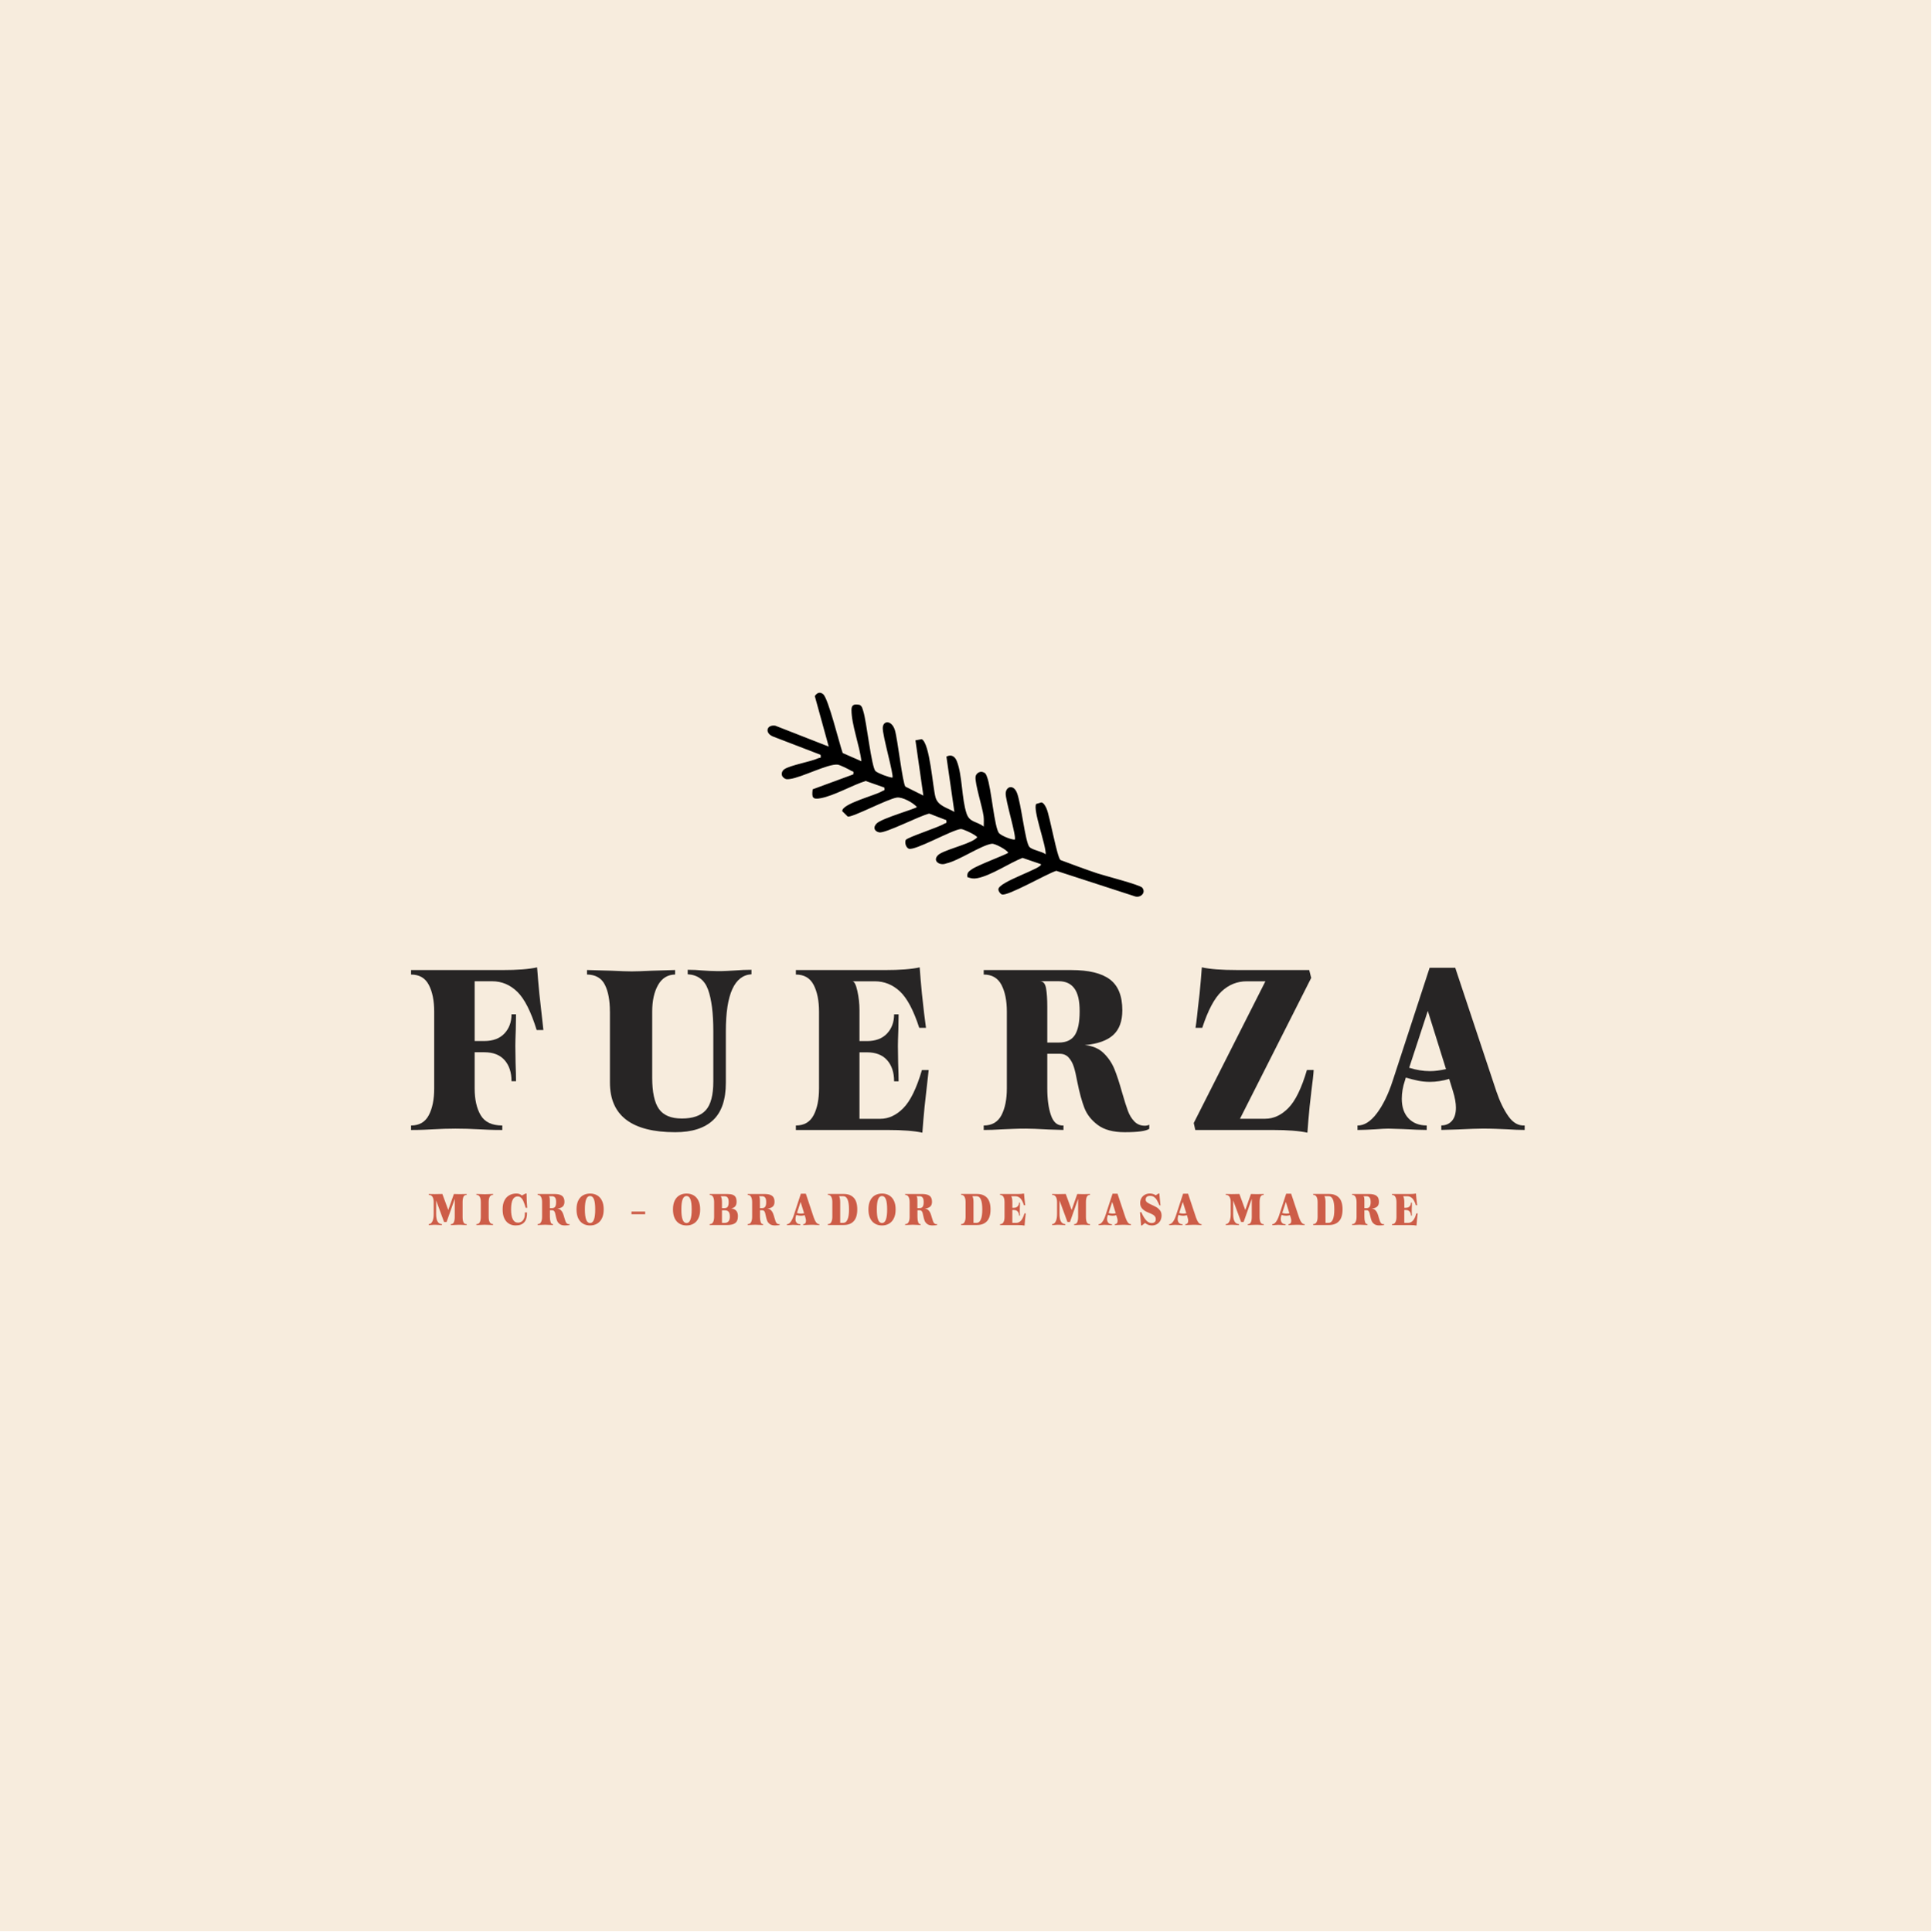
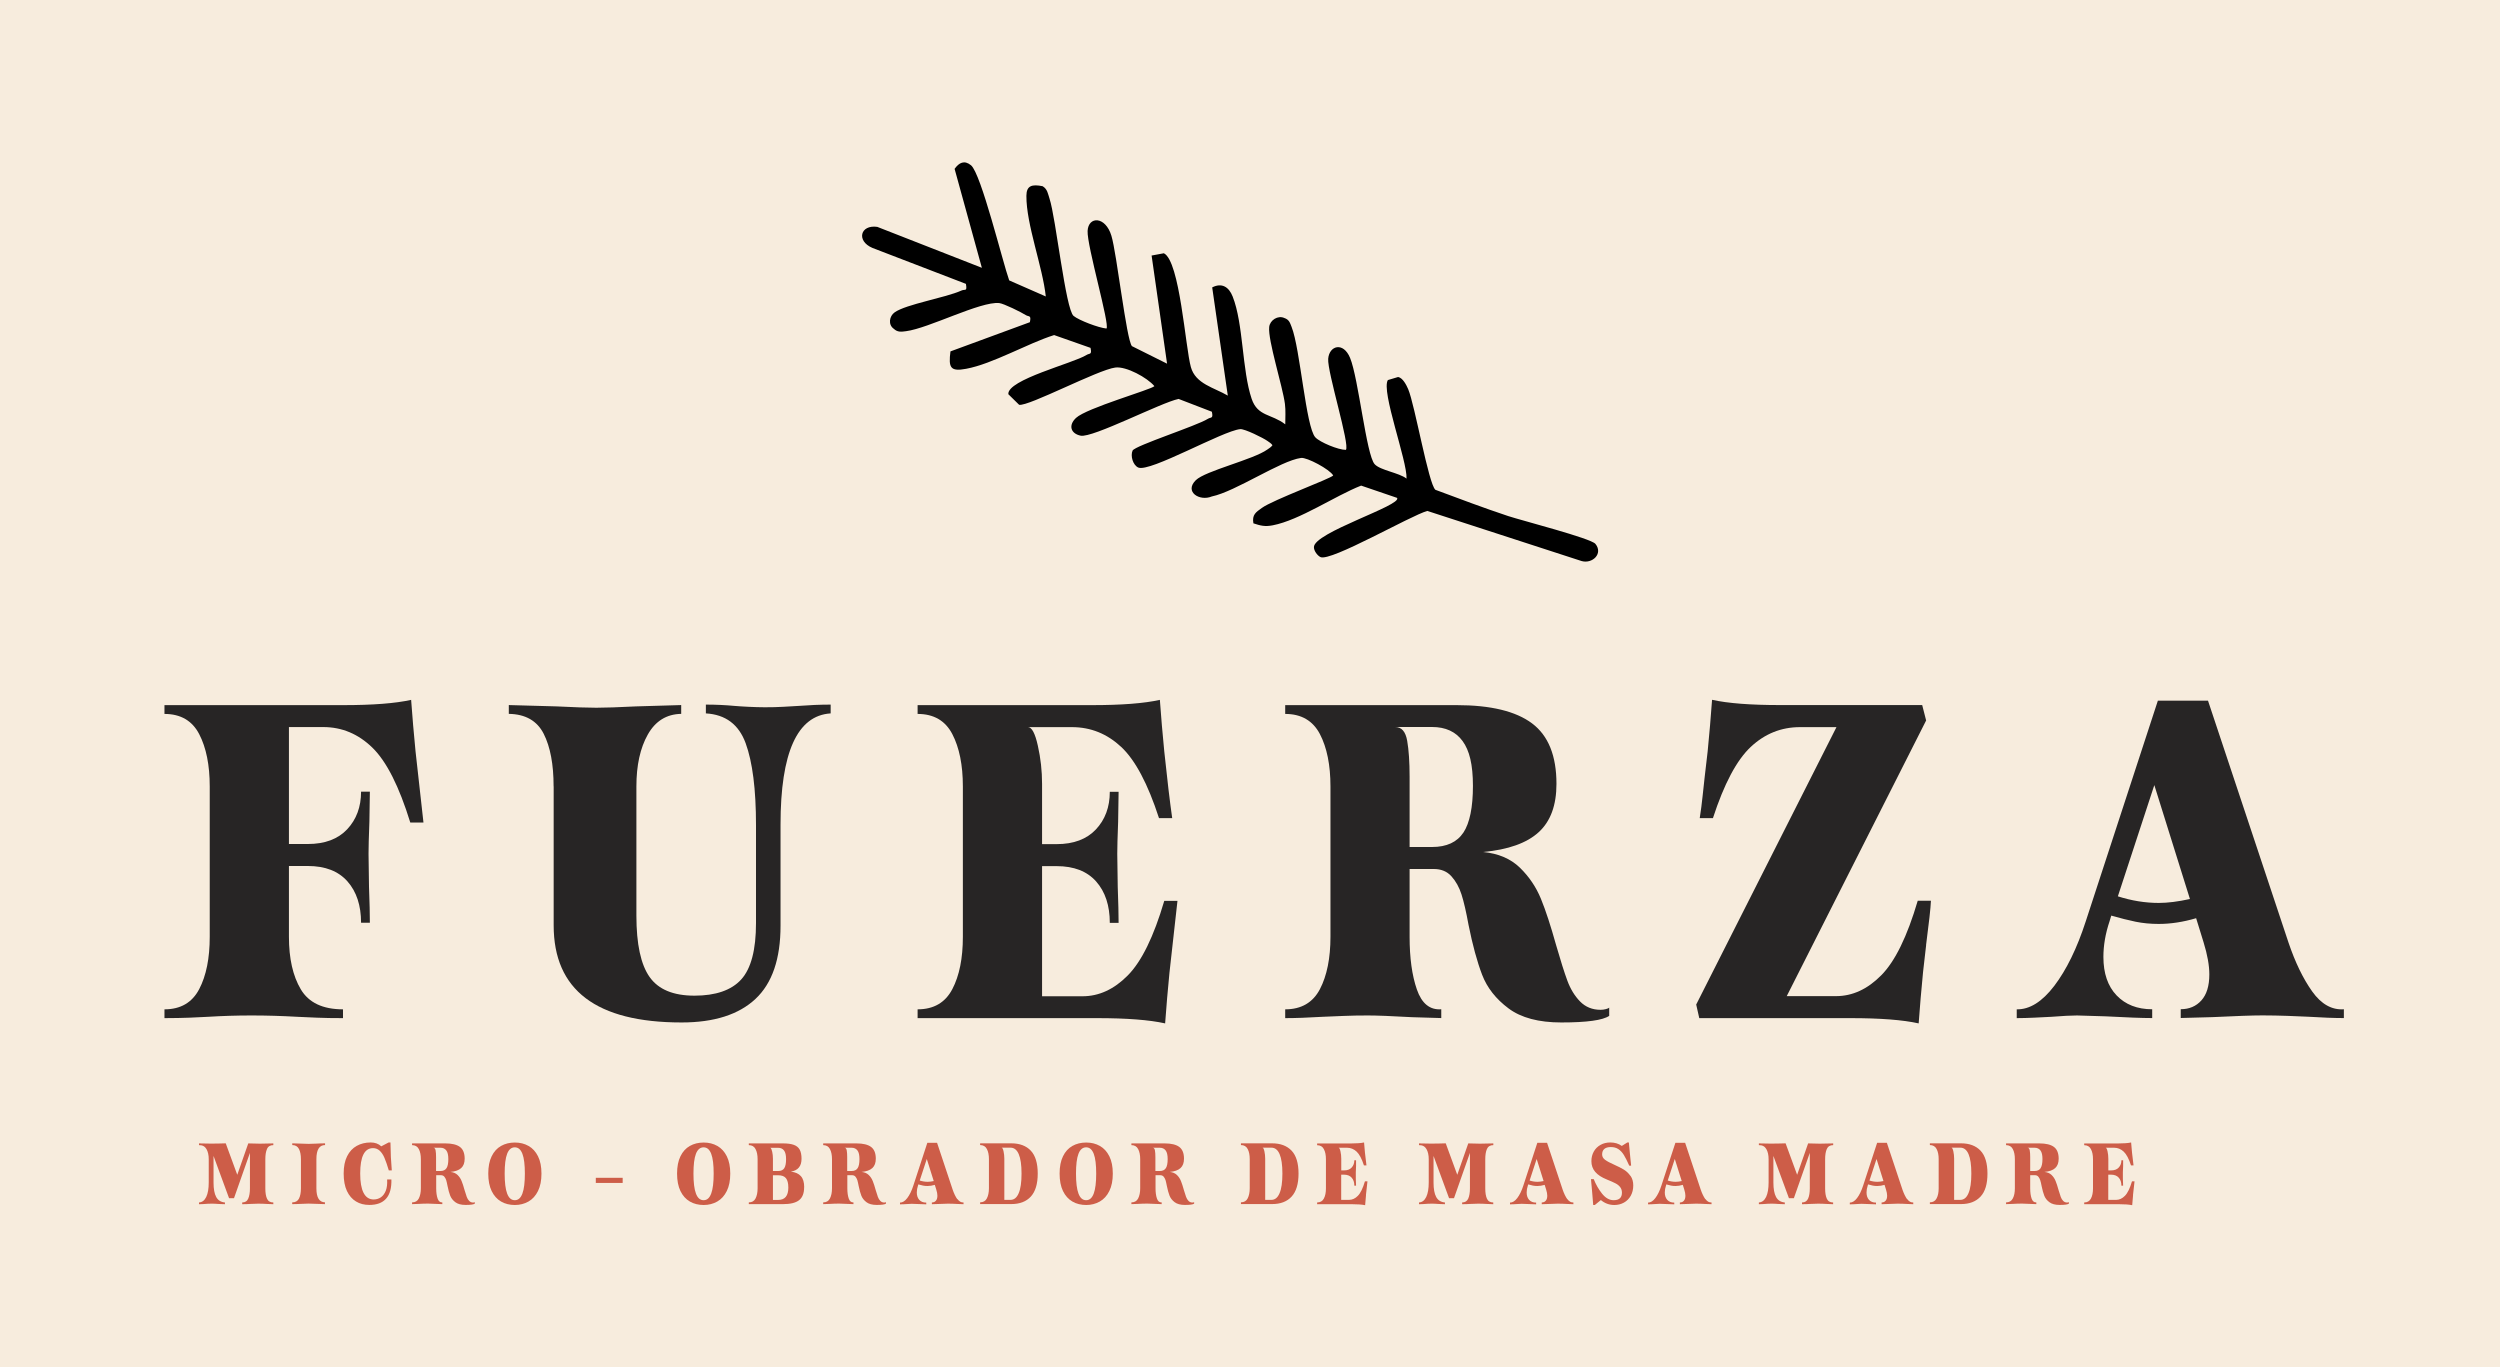
- <svg xmlns="http://www.w3.org/2000/svg" id="Layer_1" version="1.1" viewBox="0 0 566.93 566.93">
+ <svg xmlns="http://www.w3.org/2000/svg" id="Layer_1" version="1.1" viewBox="96 179 375 205">
  <defs>
    <style>
      .st0 {
        fill: #cd5d48;
      }

      .st1 {
        fill: #f7ecdd;
      }

      .st2 {
        fill: #272525;
      }
    </style>
  </defs>
  <rect class="st1" width="566.93" height="566.93" />
  <g>
    <g>
      <path class="st2" d="M157.54,302.37c-1.67-5.41-3.56-9.15-5.67-11.21s-4.57-3.1-7.39-3.1h-5.14v17.54h2.84c2.55,0,4.52-.74,5.9-2.21,1.38-1.47,2.08-3.35,2.08-5.64h1.32l-.07,4.49c-.09,2.29-.13,3.89-.13,4.81l.07,4.95c.09,2.37.13,4.18.13,5.41h-1.32c0-2.59-.68-4.66-2.04-6.2-1.36-1.54-3.34-2.31-5.94-2.31h-2.84v10.62c0,3.25.59,5.88,1.78,7.88,1.19,2,3.3,3,6.33,3v1.32c-1.5,0-2.81-.02-3.96-.07s-2.11-.09-2.9-.13c-2.29-.13-4.57-.2-6.86-.2s-4.38.07-6.53.2c-.75.04-1.66.09-2.74.13s-2.34.07-3.79.07v-1.32c2.42,0,4.15-1.01,5.21-3.03s1.58-4.64,1.58-7.85v-22.55c0-3.21-.53-5.83-1.58-7.85s-2.79-3.03-5.21-3.03v-1.32h26.78c4.44,0,7.85-.26,10.22-.79.18,2.51.4,5.08.66,7.72l1.19,10.68h-1.98Z" />
      <path class="st2" d="M179.04,296.96c0-3.3-.49-5.92-1.48-7.88s-2.74-2.96-5.24-3v-1.32l7.19.2c2.64.13,4.62.2,5.94.2s3.3-.07,5.94-.2l6.79-.2v1.32c-2.2.04-3.87,1.08-5.01,3.1s-1.71,4.62-1.71,7.78v19.39c0,4.26.66,7.33,1.98,9.2,1.32,1.87,3.56,2.8,6.73,2.8s5.55-.81,7.02-2.44,2.21-4.44,2.21-8.44v-14.71c0-5.36-.52-9.45-1.55-12.27s-3.02-4.31-5.97-4.48v-1.32c1.5,0,2.95.07,4.35.2.48.04,1.17.09,2.04.13.88.04,1.69.07,2.44.07,1.01,0,1.93-.02,2.77-.07.83-.04,1.58-.09,2.24-.13,1.71-.13,3.34-.2,4.88-.2v1.32c-5.01.31-7.52,5.87-7.52,16.68v15.17c0,4.97-1.25,8.63-3.76,10.98-2.51,2.35-6.2,3.53-11.08,3.53-12.79,0-19.19-4.86-19.19-14.57v-20.84Z" />
      <path class="st2" d="M271.43,324.79c-.26,2.64-.48,5.21-.66,7.72-2.37-.53-5.78-.79-10.22-.79h-26.91v-1.32c2.42,0,4.15-1.01,5.21-3.03s1.58-4.64,1.58-7.85v-22.55c0-3.21-.53-5.83-1.58-7.85s-2.79-3.03-5.21-3.03v-1.32h26.12c4.44,0,7.85-.26,10.22-.79.18,2.51.4,5.08.66,7.72.44,4.22.84,7.56,1.19,10.02h-1.98c-1.67-5.14-3.56-8.71-5.67-10.68s-4.57-2.97-7.39-2.97h-6.59c.57,0,1.07.93,1.48,2.8.42,1.87.63,3.77.63,5.71v9.04h2.18c2.55,0,4.52-.74,5.9-2.21,1.38-1.47,2.08-3.35,2.08-5.64h1.32l-.07,4.49c-.09,2.29-.13,3.89-.13,4.81l.07,4.95c.09,2.37.13,4.18.13,5.41h-1.32c0-2.59-.68-4.66-2.04-6.2-1.36-1.54-3.34-2.31-5.94-2.31h-2.18v19.52h6.07c2.46,0,4.73-1.04,6.79-3.13,2.07-2.09,3.89-5.81,5.47-11.18h1.98l-1.19,10.68Z" />
      <path class="st2" d="M337.38,330.13v1.25c-.97.66-3.36.99-7.19.99-3.38,0-6.02-.7-7.91-2.11-1.89-1.41-3.21-3.09-3.96-5.04-.75-1.96-1.43-4.45-2.04-7.49-.35-1.93-.7-3.45-1.05-4.55-.35-1.1-.86-2.01-1.52-2.74-.66-.73-1.54-1.09-2.64-1.09h-3.63v10.16c0,3.17.36,5.8,1.09,7.91s1.95,3.1,3.66,2.97v1.32l-4.35-.13c-3.17-.18-5.39-.26-6.66-.26s-2.49.02-3.66.07c-1.17.04-2.21.09-3.13.13-2.2.13-4.07.2-5.61.2v-1.32c2.42,0,4.15-1.01,5.21-3.03,1.05-2.02,1.58-4.64,1.58-7.85v-22.55c0-3.21-.53-5.83-1.58-7.85-1.06-2.02-2.79-3.03-5.21-3.03v-1.32h25.72c5.1,0,8.87.91,11.31,2.74,2.44,1.83,3.66,4.85,3.66,9.07,0,3.21-.89,5.63-2.67,7.25-1.78,1.63-4.56,2.62-8.34,2.97,2.29.22,4.12,1,5.51,2.34,1.38,1.34,2.44,2.9,3.17,4.68.73,1.78,1.48,4.1,2.28,6.96.66,2.29,1.22,4.06,1.68,5.31s1.1,2.3,1.91,3.13c.81.83,1.84,1.25,3.07,1.25.26,0,.53-.03.79-.1.26-.07.44-.14.53-.23ZM315.52,303.88c.94-1.45,1.42-3.78,1.42-6.99s-.52-5.32-1.55-6.73c-1.03-1.41-2.56-2.11-4.58-2.11h-5.54c.97,0,1.57.69,1.81,2.08.24,1.38.36,3.18.36,5.37v10.55h3.36c2.2,0,3.77-.73,4.72-2.18Z" />
      <path class="st2" d="M384.92,320.77l-.46,4.02c-.26,2.64-.48,5.21-.66,7.72-2.37-.53-5.78-.79-10.22-.79h-22.69l-.46-2.04,21.04-41.61h-5.47c-2.81,0-5.28.99-7.39,2.97s-4,5.54-5.67,10.68h-1.98c.18-1.14.32-2.24.43-3.3.11-1.06.21-1.98.3-2.77l.46-3.96c.26-2.64.48-5.21.66-7.72,2.37.53,5.78.79,10.22.79h21.3l.59,2.31-20.91,41.35h7.39c2.46,0,4.73-1.04,6.79-3.13,2.07-2.09,3.89-5.81,5.47-11.18h1.98c-.04,1.06-.29,3.28-.73,6.66Z" />
      <path class="st2" d="M442.83,327.72c1.36,1.91,2.95,2.8,4.75,2.67v1.32c-1.45,0-3.23-.07-5.34-.2-.88-.04-1.92-.09-3.13-.13s-2.45-.07-3.73-.07c-1.5,0-4,.09-7.52.26l-4.75.13v-1.32c1.28,0,2.31-.44,3.1-1.32.79-.88,1.19-2.18,1.19-3.89,0-1.36-.29-2.97-.86-4.81l-1.12-3.63c-1.93.57-3.8.86-5.61.86-1.23,0-2.38-.11-3.46-.33s-2.3-.53-3.66-.92l-.26.86c-.62,1.85-.92,3.63-.92,5.34,0,2.46.66,4.39,1.98,5.77,1.32,1.38,3.1,2.08,5.34,2.08v1.32c-1.5,0-3.83-.09-6.99-.26l-4.29-.13c-.88,0-2.15.07-3.83.2-.84.04-1.7.09-2.61.13s-1.77.07-2.6.07v-1.32c1.93.04,3.81-1.13,5.64-3.53,1.82-2.4,3.4-5.62,4.71-9.66l10.82-33.11h7.52l12.07,36.27c1.01,2.99,2.2,5.44,3.56,7.35ZM419.15,296.76l-5.47,16.69c2.07.66,4.11.99,6.13.99,1.36,0,2.92-.2,4.68-.59l-5.34-17.08Z" />
    </g>
    <g>
      <path class="st0" d="M136.05,351.35c-.17.38-.25.9-.25,1.54v4.37c0,.65.08,1.16.25,1.54.17.38.48.57.95.57v.26c-.29,0-.64-.01-1.04-.04-.15,0-.34-.02-.56-.03-.22,0-.45-.01-.68-.01-.32,0-.72.01-1.18.04-.19,0-.39.02-.59.03-.21,0-.42.01-.62.01v-.26c.44,0,.75-.2.91-.59.17-.39.25-.9.25-1.52v-5.33l-2.39,6.8h-.74l-2.33-6.34v3.98c0,.96.13,1.68.4,2.18.27.5.71.77,1.31.82v.26c-.19,0-.39,0-.6-.02-.21-.01-.37-.02-.46-.02-.31-.03-.61-.04-.91-.04-.2,0-.38,0-.54.01-.16,0-.31.02-.43.03-.33.03-.65.04-.95.04v-.26c.48-.03.84-.31,1.09-.84.25-.52.37-1.25.37-2.17v-3.48c0-.61-.11-1.12-.34-1.52-.23-.4-.6-.6-1.12-.59v-.26c.68.02,1.26.03,1.73.03.73,0,1.49-.01,2.28-.04l1.73,4.72,1.65-4.71c.69.03,1.27.04,1.75.04.52,0,1.19-.01,2.01-.04v.26c-.47,0-.79.19-.95.58Z" />
      <path class="st0" d="M144.74,359.36v.26c-.29,0-.69-.02-1.21-.04-.52-.02-.94-.03-1.25-.04-.26,0-.63.01-1.1.04-.26,0-.5.02-.74.03s-.44.01-.61.01v-.26c.49,0,.82-.2,1.02-.58.19-.38.29-.89.29-1.53v-4.37c0-.64-.1-1.15-.3-1.54-.2-.38-.53-.58-1-.58v-.26l2.46.08c.33,0,.74-.01,1.21-.04.2,0,.42-.02.63-.03.22,0,.42-.01.62-.01v.26c-.87,0-1.3.71-1.3,2.11v4.37c0,1.4.43,2.1,1.3,2.11ZM144.74,359.62h.01-.01Z" />
      <path class="st0" d="M153.92,358.79c-.56.64-1.4.95-2.52.95-.76,0-1.43-.17-2-.52-.58-.35-1.03-.87-1.36-1.57s-.49-1.58-.49-2.62.17-1.91.52-2.6c.35-.7.83-1.21,1.44-1.55.61-.34,1.31-.51,2.09-.51.65,0,1.18.19,1.59.58l1.1-.58h.28c.02.97.04,1.7.06,2.19.05.89.1,1.55.14,2h-.45c-.23-.78-.45-1.41-.65-1.88s-.45-.83-.72-1.08c-.28-.25-.61-.38-.99-.38-1.29,0-1.93,1.27-1.93,3.81s.67,3.89,2.02,3.89c.38,0,.74-.1,1.06-.31.32-.21.57-.54.75-.98.18-.45.25-1.02.21-1.71h.64c.03,1.28-.23,2.24-.79,2.87Z" />
      <path class="st0" d="M167.22,359.31v.24c-.19.13-.65.19-1.39.19-.66,0-1.17-.14-1.53-.41s-.62-.6-.77-.98c-.15-.38-.28-.86-.4-1.45-.07-.38-.14-.67-.2-.88-.07-.21-.17-.39-.29-.53s-.3-.21-.51-.21h-.7v1.97c0,.61.07,1.12.21,1.53s.38.6.71.58v.26l-.84-.03c-.61-.03-1.04-.05-1.29-.05s-.48,0-.71.01c-.23,0-.43.02-.61.03-.43.03-.79.04-1.09.04v-.26c.47,0,.81-.2,1.01-.59.2-.39.31-.9.31-1.52v-4.37c0-.62-.1-1.13-.31-1.52-.2-.39-.54-.59-1.01-.59v-.26h4.99c.99,0,1.72.18,2.19.53.47.35.71.94.71,1.76,0,.62-.17,1.09-.52,1.41s-.88.51-1.62.58c.44.04.8.19,1.07.45.27.26.47.56.61.91.14.35.29.79.44,1.35.13.44.24.79.33,1.03.09.24.21.45.37.61.16.16.36.24.59.24.05,0,.1,0,.15-.02.05-.01.09-.03.1-.04ZM162.98,354.22c.18-.28.27-.73.27-1.35s-.1-1.03-.3-1.3c-.2-.27-.5-.41-.89-.41h-1.07c.19,0,.3.13.35.4s.07.62.07,1.04v2.05h.65c.43,0,.73-.14.91-.42Z" />
      <path class="st0" d="M169.75,357.66c-.34-.7-.51-1.58-.51-2.62s.17-1.91.51-2.6c.34-.7.81-1.21,1.41-1.55.6-.34,1.29-.51,2.07-.51s1.45.17,2.05.51c.6.34,1.07.85,1.42,1.55.35.7.52,1.56.52,2.6s-.17,1.9-.52,2.61c-.35.71-.82,1.23-1.43,1.58-.6.34-1.28.52-2.04.52s-1.48-.17-2.07-.52c-.6-.35-1.07-.87-1.41-1.57ZM174.73,355.04c0-1.33-.12-2.32-.37-2.97-.25-.65-.63-.97-1.14-.97s-.9.32-1.15.97c-.25.65-.37,1.64-.37,2.97s.12,2.33.37,2.99c.25.67.63,1,1.15,1s.89-.33,1.14-1c.25-.67.37-1.66.37-2.99Z" />
      <path class="st0" d="M185.37,356.44v-.77h4.03v.77h-4.03Z" />
      <path class="st0" d="M198.07,357.66c-.34-.7-.51-1.58-.51-2.62s.17-1.91.51-2.6c.34-.7.81-1.21,1.41-1.55.6-.34,1.29-.51,2.07-.51s1.45.17,2.05.51c.6.34,1.07.85,1.42,1.55.35.7.52,1.56.52,2.6s-.17,1.9-.52,2.61c-.35.71-.82,1.23-1.43,1.58-.6.34-1.28.52-2.04.52s-1.48-.17-2.07-.52c-.6-.35-1.07-.87-1.41-1.57ZM203.05,355.04c0-1.33-.12-2.32-.37-2.97-.25-.65-.63-.97-1.14-.97s-.9.32-1.15.97c-.25.65-.37,1.64-.37,2.97s.12,2.33.37,2.99c.25.67.63,1,1.15,1s.89-.33,1.14-1c.25-.67.37-1.66.37-2.99Z" />
      <path class="st0" d="M216.62,357.09c0,.9-.25,1.54-.76,1.94-.51.4-1.31.59-2.41.59h-5.13v-.26c.47,0,.81-.2,1.01-.59.2-.39.31-.9.31-1.52v-4.37c0-.62-.1-1.13-.31-1.52-.2-.39-.54-.59-1.01-.59v-.26h5.13c.67,0,1.2.07,1.6.21.4.14.7.37.89.7.19.33.29.79.29,1.39,0,.56-.13,1-.4,1.32-.26.32-.67.53-1.2.62.67.07,1.16.29,1.5.67s.5.93.5,1.67ZM211.82,351.7c.08.36.12.73.12,1.11v1.84h.79c.43,0,.73-.14.91-.42.18-.28.27-.73.27-1.35s-.1-1.03-.3-1.3c-.2-.27-.5-.41-.89-.41h-1.2c.11,0,.21.18.29.54ZM214.25,357.13c0-.63-.12-1.1-.35-1.39-.23-.3-.62-.45-1.17-.45h-.79v3.7h.79c1.01,0,1.52-.62,1.52-1.85Z" />
      <path class="st0" d="M228.89,359.31v.24c-.19.13-.65.19-1.39.19-.66,0-1.17-.14-1.53-.41s-.62-.6-.77-.98c-.15-.38-.28-.86-.4-1.45-.07-.38-.14-.67-.2-.88-.07-.21-.17-.39-.29-.53s-.3-.21-.51-.21h-.7v1.97c0,.61.07,1.12.21,1.53s.38.6.71.58v.26l-.84-.03c-.61-.03-1.04-.05-1.29-.05s-.48,0-.71.01c-.23,0-.43.02-.61.03-.43.03-.79.04-1.09.04v-.26c.47,0,.81-.2,1.01-.59.2-.39.31-.9.31-1.52v-4.37c0-.62-.1-1.13-.31-1.52-.2-.39-.54-.59-1.01-.59v-.26h4.99c.99,0,1.72.18,2.19.53.47.35.71.94.71,1.76,0,.62-.17,1.09-.52,1.41s-.88.51-1.62.58c.44.04.8.19,1.07.45.27.26.47.56.61.91.14.35.29.79.44,1.35.13.44.24.79.33,1.03.09.24.21.45.37.61.16.16.36.24.59.24.05,0,.1,0,.15-.02.05-.01.09-.03.1-.04ZM224.65,354.22c.18-.28.27-.73.27-1.35s-.1-1.03-.3-1.3c-.2-.27-.5-.41-.89-.41h-1.07c.19,0,.3.13.35.4s.07.62.07,1.04v2.05h.65c.43,0,.73-.14.91-.42Z" />
      <path class="st0" d="M239.61,358.85c.26.37.57.54.92.52v.26c-.28,0-.63-.01-1.04-.04-.17,0-.37-.02-.61-.03-.23,0-.48-.01-.72-.01-.29,0-.78.02-1.46.05l-.92.03v-.26c.25,0,.45-.08.6-.26.15-.17.23-.42.23-.75,0-.26-.06-.58-.17-.93l-.22-.7c-.38.11-.74.17-1.09.17-.24,0-.46-.02-.67-.06-.21-.04-.45-.1-.71-.18l-.05.17c-.12.36-.18.7-.18,1.04,0,.48.13.85.38,1.12s.6.4,1.04.4v.26c-.29,0-.74-.02-1.36-.05l-.83-.03c-.17,0-.42.01-.74.04-.16,0-.33.02-.5.03s-.34.01-.51.01v-.26c.38,0,.74-.22,1.09-.68.35-.46.66-1.09.91-1.87l2.1-6.42h1.46l2.34,7.03c.2.58.43,1.05.69,1.43ZM235.02,352.84l-1.06,3.24c.4.13.8.19,1.19.19.26,0,.57-.04.91-.11l-1.04-3.31Z" />
      <path class="st0" d="M251.66,355.04c0,1.55-.35,2.7-1.04,3.45s-1.66,1.12-2.92,1.12h-4.68v-.26c.47,0,.81-.2,1.01-.59.2-.39.31-.9.31-1.52v-4.37c0-.62-.1-1.13-.31-1.52-.2-.39-.54-.59-1.01-.59v-.26h4.68c1.25,0,2.23.37,2.92,1.1.69.73,1.04,1.88,1.04,3.43ZM248.8,357.99c.29-.66.43-1.64.43-2.95s-.14-2.27-.42-2.92c-.28-.65-.69-.97-1.23-.97h-1.34c.11,0,.21.18.29.54s.12.73.12,1.11v6.18h.93c.53,0,.94-.33,1.22-.99Z" />
      <path class="st0" d="M255.45,357.66c-.34-.7-.51-1.58-.51-2.62s.17-1.91.51-2.6c.34-.7.81-1.21,1.41-1.55.6-.34,1.29-.51,2.07-.51s1.45.17,2.05.51c.6.34,1.07.85,1.42,1.55.35.7.52,1.56.52,2.6s-.17,1.9-.52,2.61c-.35.71-.82,1.23-1.43,1.58-.6.34-1.28.52-2.04.52s-1.48-.17-2.07-.52c-.6-.35-1.07-.87-1.41-1.57ZM260.43,355.04c0-1.33-.12-2.32-.37-2.97-.25-.65-.63-.97-1.14-.97s-.9.32-1.15.97c-.25.65-.37,1.64-.37,2.97s.12,2.33.37,2.99c.25.67.63,1,1.15,1s.89-.33,1.14-1c.25-.67.37-1.66.37-2.99Z" />
      <path class="st0" d="M275.12,359.31v.24c-.19.13-.65.19-1.39.19-.66,0-1.17-.14-1.53-.41s-.62-.6-.77-.98c-.15-.38-.28-.86-.4-1.45-.07-.38-.14-.67-.2-.88-.07-.21-.17-.39-.29-.53s-.3-.21-.51-.21h-.7v1.97c0,.61.07,1.12.21,1.53s.38.6.71.58v.26l-.84-.03c-.61-.03-1.04-.05-1.29-.05s-.48,0-.71.01c-.23,0-.43.02-.61.03-.43.03-.79.04-1.09.04v-.26c.47,0,.81-.2,1.01-.59.2-.39.31-.9.31-1.52v-4.37c0-.62-.1-1.13-.31-1.52-.2-.39-.54-.59-1.01-.59v-.26h4.99c.99,0,1.72.18,2.19.53.47.35.71.94.71,1.76,0,.62-.17,1.09-.52,1.41s-.88.51-1.62.58c.44.04.8.19,1.07.45.27.26.47.56.61.91.14.35.29.79.44,1.35.13.44.24.79.33,1.03.09.24.21.45.37.61.16.16.36.24.59.24.05,0,.1,0,.15-.02.05-.01.09-.03.1-.04ZM270.88,354.22c.18-.28.27-.73.27-1.35s-.1-1.03-.3-1.3c-.2-.27-.5-.41-.89-.41h-1.07c.19,0,.3.13.35.4s.07.62.07,1.04v2.05h.65c.43,0,.73-.14.91-.42Z" />
      <path class="st0" d="M290.78,355.04c0,1.55-.35,2.7-1.04,3.45s-1.66,1.12-2.92,1.12h-4.68v-.26c.47,0,.81-.2,1.01-.59.2-.39.31-.9.31-1.52v-4.37c0-.62-.1-1.13-.31-1.52-.2-.39-.54-.59-1.01-.59v-.26h4.68c1.25,0,2.22.37,2.92,1.1.69.73,1.04,1.88,1.04,3.43ZM287.93,357.99c.29-.66.43-1.64.43-2.95s-.14-2.27-.42-2.92-.69-.97-1.23-.97h-1.34c.11,0,.21.18.29.54.08.36.12.73.12,1.11v6.18h.93c.53,0,.94-.33,1.22-.99Z" />
      <path class="st0" d="M300.9,358.28c-.05.51-.09,1.01-.13,1.5-.46-.1-1.12-.15-1.98-.15h-5.22v-.26c.47,0,.81-.2,1.01-.59.21-.39.31-.9.31-1.52v-4.37c0-.62-.1-1.13-.31-1.52-.2-.39-.54-.59-1.01-.59v-.26h5.06c.86,0,1.52-.05,1.98-.15.03.49.08.98.13,1.5.09.82.16,1.47.23,1.94h-.38c-.32-1-.69-1.69-1.1-2.07s-.89-.58-1.43-.58h-1.28c.11,0,.21.18.29.54s.12.73.12,1.11v1.75h.42c.5,0,.88-.14,1.14-.43.27-.29.4-.65.4-1.09h.26v.87c-.03.44-.04.75-.04.93v.96c.03.46.04.81.04,1.05h-.26c0-.5-.13-.9-.4-1.2-.26-.3-.65-.45-1.15-.45h-.42v3.78h1.18c.48,0,.92-.2,1.32-.61.4-.4.75-1.13,1.06-2.17h.38l-.23,2.07Z" />
      <path class="st0" d="M319.04,351.35c-.17.38-.25.9-.25,1.54v4.37c0,.65.08,1.16.25,1.54.17.38.48.57.95.57v.26c-.29,0-.64-.01-1.04-.04-.15,0-.34-.02-.56-.03-.22,0-.45-.01-.68-.01-.32,0-.72.01-1.18.04-.19,0-.39.02-.59.03-.21,0-.42.01-.62.01v-.26c.44,0,.75-.2.92-.59.17-.39.25-.9.25-1.52v-5.33l-2.39,6.8h-.74l-2.33-6.34v3.98c0,.96.13,1.68.4,2.18.27.5.71.77,1.31.82v.26c-.19,0-.39,0-.6-.02s-.37-.02-.46-.02c-.31-.03-.61-.04-.91-.04-.2,0-.38,0-.54.01-.16,0-.31.02-.43.03-.33.03-.65.04-.95.04v-.26c.48-.03.84-.31,1.09-.84.25-.52.37-1.25.37-2.17v-3.48c0-.61-.11-1.12-.34-1.52-.23-.4-.6-.6-1.12-.59v-.26c.68.02,1.26.03,1.73.03.73,0,1.49-.01,2.28-.04l1.73,4.72,1.65-4.71c.69.03,1.27.04,1.75.04.52,0,1.19-.01,2.01-.04v.26c-.47,0-.79.19-.95.58Z" />
      <path class="st0" d="M331.09,358.85c.26.37.57.54.92.52v.26c-.28,0-.63-.01-1.04-.04-.17,0-.37-.02-.61-.03-.23,0-.48-.01-.72-.01-.29,0-.78.02-1.46.05l-.92.03v-.26c.25,0,.45-.08.6-.26.15-.17.23-.42.23-.75,0-.26-.06-.58-.17-.93l-.22-.7c-.38.11-.74.17-1.09.17-.24,0-.46-.02-.67-.06-.21-.04-.45-.1-.71-.18l-.05.17c-.12.36-.18.7-.18,1.04,0,.48.13.85.38,1.12s.6.4,1.04.4v.26c-.29,0-.74-.02-1.35-.05l-.83-.03c-.17,0-.42.01-.74.04-.16,0-.33.02-.5.03s-.34.01-.5.01v-.26c.38,0,.74-.22,1.09-.68.35-.46.66-1.09.91-1.87l2.1-6.42h1.46l2.34,7.03c.2.58.43,1.05.69,1.43ZM326.5,352.84l-1.06,3.24c.4.13.8.19,1.19.19.26,0,.57-.04.91-.11l-1.04-3.31Z" />
      <path class="st0" d="M340.58,355.38c.27.39.41.87.41,1.44s-.13,1.1-.38,1.55c-.25.44-.59.78-1.02,1.02-.43.24-.91.36-1.44.36-.76,0-1.43-.25-2.02-.74l-.91.74h-.24l-.14-1.73-.1-1.14c0-.11-.02-.25-.04-.41-.02-.16-.03-.36-.05-.6h.41c.32.8.73,1.53,1.25,2.18.52.65,1.1.98,1.74.98.83,0,1.24-.38,1.24-1.13,0-.33-.09-.61-.27-.84-.18-.23-.42-.42-.72-.57-.3-.15-.71-.34-1.24-.55-.81-.32-1.4-.71-1.78-1.16-.38-.45-.57-.98-.57-1.6,0-.54.12-1.02.36-1.45.24-.43.58-.76,1.01-1s.92-.36,1.46-.36c.67,0,1.25.17,1.73.52l.83-.52h.23l.15,1.61c.05.56.11,1.18.19,1.87h-.28c-.31-.69-.58-1.23-.81-1.6-.23-.38-.51-.67-.82-.88-.31-.21-.69-.31-1.14-.31-.43,0-.75.09-.97.28s-.33.46-.33.83c0,.32.15.59.45.81.3.22.76.46,1.39.74.58.26,1.06.5,1.43.73s.7.54.97.93Z" />
      <path class="st0" d="M351.81,358.85c.26.37.57.54.92.52v.26c-.28,0-.63-.01-1.04-.04-.17,0-.37-.02-.61-.03-.23,0-.48-.01-.72-.01-.29,0-.78.02-1.46.05l-.92.03v-.26c.25,0,.45-.08.6-.26.15-.17.23-.42.23-.75,0-.26-.06-.58-.17-.93l-.22-.7c-.38.11-.74.17-1.09.17-.24,0-.46-.02-.67-.06-.21-.04-.45-.1-.71-.18l-.05.17c-.12.36-.18.7-.18,1.04,0,.48.13.85.38,1.12s.6.4,1.04.4v.26c-.29,0-.74-.02-1.36-.05l-.83-.03c-.17,0-.42.01-.74.04-.16,0-.33.02-.5.03s-.34.01-.5.01v-.26c.38,0,.74-.22,1.09-.68.35-.46.66-1.09.91-1.87l2.1-6.42h1.46l2.34,7.03c.2.58.43,1.05.69,1.43ZM347.22,352.84l-1.06,3.24c.4.13.8.19,1.19.19.26,0,.57-.04.91-.11l-1.04-3.31Z" />
      <path class="st0" d="M370.02,351.35c-.17.38-.25.9-.25,1.54v4.37c0,.65.08,1.16.25,1.54.17.38.48.57.95.57v.26c-.29,0-.64-.01-1.04-.04-.15,0-.34-.02-.56-.03-.22,0-.45-.01-.68-.01-.32,0-.72.01-1.18.04-.19,0-.39.02-.59.03s-.42.01-.62.01v-.26c.44,0,.75-.2.92-.59.17-.39.25-.9.25-1.52v-5.33l-2.39,6.8h-.74l-2.33-6.34v3.98c0,.96.13,1.68.4,2.18.27.5.71.77,1.31.82v.26c-.19,0-.39,0-.6-.02s-.37-.02-.46-.02c-.31-.03-.61-.04-.91-.04-.2,0-.38,0-.54.01-.16,0-.31.02-.43.03-.33.03-.65.04-.95.04v-.26c.48-.03.84-.31,1.09-.84.25-.52.37-1.25.37-2.17v-3.48c0-.61-.11-1.12-.34-1.52-.23-.4-.6-.6-1.12-.59v-.26c.68.02,1.26.03,1.73.03.73,0,1.49-.01,2.28-.04l1.73,4.72,1.65-4.71c.69.03,1.27.04,1.75.04.52,0,1.19-.01,2.01-.04v.26c-.47,0-.79.19-.95.58Z" />
      <path class="st0" d="M382.07,358.85c.26.37.57.54.92.52v.26c-.28,0-.63-.01-1.04-.04-.17,0-.37-.02-.61-.03-.23,0-.48-.01-.72-.01-.29,0-.78.02-1.46.05l-.92.03v-.26c.25,0,.45-.08.6-.26.15-.17.23-.42.23-.75,0-.26-.06-.58-.17-.93l-.22-.7c-.38.11-.74.17-1.09.17-.24,0-.46-.02-.67-.06-.21-.04-.45-.1-.71-.18l-.05.17c-.12.36-.18.7-.18,1.04,0,.48.13.85.38,1.12s.6.4,1.04.4v.26c-.29,0-.74-.02-1.36-.05l-.83-.03c-.17,0-.42.01-.74.04-.16,0-.33.02-.5.03s-.34.01-.5.01v-.26c.38,0,.74-.22,1.09-.68.35-.46.66-1.09.91-1.87l2.1-6.42h1.46l2.34,7.03c.2.58.43,1.05.69,1.43ZM377.48,352.84l-1.06,3.24c.4.13.8.19,1.19.19.26,0,.57-.04.91-.11l-1.04-3.31Z" />
      <path class="st0" d="M394.12,355.04c0,1.55-.34,2.7-1.04,3.45s-1.66,1.12-2.92,1.12h-4.68v-.26c.47,0,.81-.2,1.01-.59.21-.39.31-.9.31-1.52v-4.37c0-.62-.1-1.13-.31-1.52-.2-.39-.54-.59-1.01-.59v-.26h4.68c1.25,0,2.23.37,2.92,1.1.69.73,1.04,1.88,1.04,3.43ZM391.27,357.99c.29-.66.43-1.64.43-2.95s-.14-2.27-.42-2.92-.69-.97-1.23-.97h-1.34c.11,0,.21.18.29.54s.12.73.12,1.11v6.18h.93c.53,0,.94-.33,1.22-.99Z" />
      <path class="st0" d="M406.33,359.31v.24c-.19.13-.65.19-1.39.19-.66,0-1.17-.14-1.53-.41-.37-.27-.62-.6-.77-.98-.15-.38-.28-.86-.4-1.45-.07-.38-.14-.67-.21-.88-.07-.21-.17-.39-.29-.53s-.3-.21-.51-.21h-.7v1.97c0,.61.07,1.12.21,1.53s.38.6.71.58v.26l-.84-.03c-.61-.03-1.04-.05-1.29-.05s-.48,0-.71.01c-.23,0-.43.02-.61.03-.43.03-.79.04-1.09.04v-.26c.47,0,.81-.2,1.01-.59.21-.39.31-.9.31-1.52v-4.37c0-.62-.1-1.13-.31-1.52-.2-.39-.54-.59-1.01-.59v-.26h4.99c.99,0,1.72.18,2.19.53.47.35.71.94.71,1.76,0,.62-.17,1.09-.52,1.41-.34.32-.88.51-1.62.58.44.04.8.19,1.07.45.27.26.47.56.61.91.14.35.29.79.44,1.35.13.44.24.79.33,1.03.09.24.21.45.37.61.16.16.36.24.59.24.05,0,.1,0,.15-.02.05-.01.09-.03.1-.04ZM402.09,354.22c.18-.28.28-.73.28-1.35s-.1-1.03-.3-1.3-.5-.41-.89-.41h-1.07c.19,0,.3.13.35.4s.07.62.07,1.04v2.05h.65c.43,0,.73-.14.91-.42Z" />
      <path class="st0" d="M415.96,358.28c-.05.51-.09,1.01-.13,1.5-.46-.1-1.12-.15-1.98-.15h-5.22v-.26c.47,0,.81-.2,1.01-.59.21-.39.31-.9.31-1.52v-4.37c0-.62-.1-1.13-.31-1.52-.2-.39-.54-.59-1.01-.59v-.26h5.06c.86,0,1.52-.05,1.98-.15.03.49.08.98.13,1.5.09.82.16,1.47.23,1.94h-.38c-.32-1-.69-1.69-1.1-2.07s-.89-.58-1.43-.58h-1.28c.11,0,.21.18.29.54s.12.73.12,1.11v1.75h.42c.5,0,.88-.14,1.14-.43.27-.29.4-.65.4-1.09h.26v.87c-.03.44-.04.75-.04.93v.96c.03.46.04.81.04,1.05h-.26c0-.5-.13-.9-.4-1.2-.26-.3-.65-.45-1.15-.45h-.42v3.78h1.18c.48,0,.92-.2,1.32-.61.4-.4.75-1.13,1.06-2.17h.38l-.23,2.07Z" />
    </g>
    <path d="M252.87,223.48c-.47-4.47-2.94-10.81-2.91-15.11.01-1.56.87-1.75,2.43-1.44.73.43.8,1.15,1.04,1.87.95,2.86,2.41,16.62,3.61,17.59.81.66,3.74,1.78,4.93,1.89.55-.51-2.95-12.43-2.83-14.65s2.67-2.23,3.57.73c.8,2.61,2.25,15.61,3.08,16.56l5.27,2.63-2.32-16.22,1.84-.34c2.4,1.17,3.22,14.1,4.05,17.07.7,2.54,3.5,3.08,5.54,4.28l-2.34-16.23c1.44-.74,2.5-.08,3.07,1.37,1.62,4.08,1.39,11.05,2.85,15.35.91,2.67,2.96,2.22,5.04,3.82,0-1.02.08-2.05-.05-3.06-.34-2.64-2.58-9.58-2.36-11.55.12-1.03,1.32-1.78,2.27-1.34.73.25.84.71,1.09,1.34,1.29,3.22,2.14,15.03,3.56,16.56.7.75,3.46,1.89,4.58,1.88.66-.67-2.81-11.7-2.65-13.67s2.26-2.59,3.28-.13c1.26,3.03,2.44,14.6,3.69,15.95.86.93,3.64,1.27,4.78,2.16.13-2.64-3.85-13.13-2.8-14.78l1.54-.46c.7.13,1.24,1.2,1.51,1.83,1,2.36,3.05,14.22,4.08,15.09,3.62,1.35,7.25,2.72,10.92,3.94,2.07.68,12.39,3.33,13.08,4.17,1.2,1.47-.45,3.03-2.06,2.58l-23.15-7.52c-2.45.66-14.51,7.66-16.03,6.92-.46-.22-.98-.93-.98-1.46-.15-2.19,13.3-6.3,12.47-7.42l-5.39-1.84c-3.94,1.55-9.21,5.18-13.27,5.96-1.17.22-1.8.06-2.89-.3-.23-1.3.38-1.67,1.27-2.31,1.66-1.21,10.35-4.4,10.7-4.87-.51-.92-3.95-2.75-4.82-2.63-3.08.41-9.8,5.03-13.39,5.78-1.85.77-4.16-.71-2.4-2.44,1.43-1.41,8.61-3.08,10.73-4.6.28-.2.57-.36.77-.65-.2-.29-.5-.45-.77-.65-.62-.44-3.4-1.82-4.06-1.76-2.64.25-13.57,6.52-15.3,5.76-.79-.35-1.21-1.74-.85-2.55.44-.76,9.61-3.7,11.28-4.75.49-.31.84.03.61-1.07l-4.99-1.92c-2.59.52-12.92,5.89-14.7,5.51-1.5-.32-1.86-1.56-.69-2.66,1.59-1.5,11.37-4.27,11.76-4.77-1.06-1.27-4.23-3-5.86-2.79-2.63.34-13.02,5.86-14.43,5.59l-1.62-1.59c-.18-2.18,9.75-4.64,11.72-5.88.49-.31.84.03.61-1.07l-5.46-1.92c-4,1.26-9.21,4.32-13.2,5.06-2.39.45-2.66-.18-2.35-2.61l11.91-4.38c.24-1.12-.15-.77-.62-1.07-.67-.43-3.3-1.73-3.98-1.8-2.82-.28-10.55,3.78-13.98,4.22-.7.09-1.26.18-1.83-.36-.88-.61-.68-1.9.13-2.47,1.75-1.23,7.61-2.18,10.02-3.27.56-.26.87.23.67-1l-14.02-5.39c-2.46-1.04-1.84-3.52.72-3.16l15.69,6.14-4.09-14.84c.67-.94,1.46-1.35,2.46-.54,1.52,1.25,4.76,14.57,5.73,17.27l5.49,2.41Z" />
  </g>
</svg>
